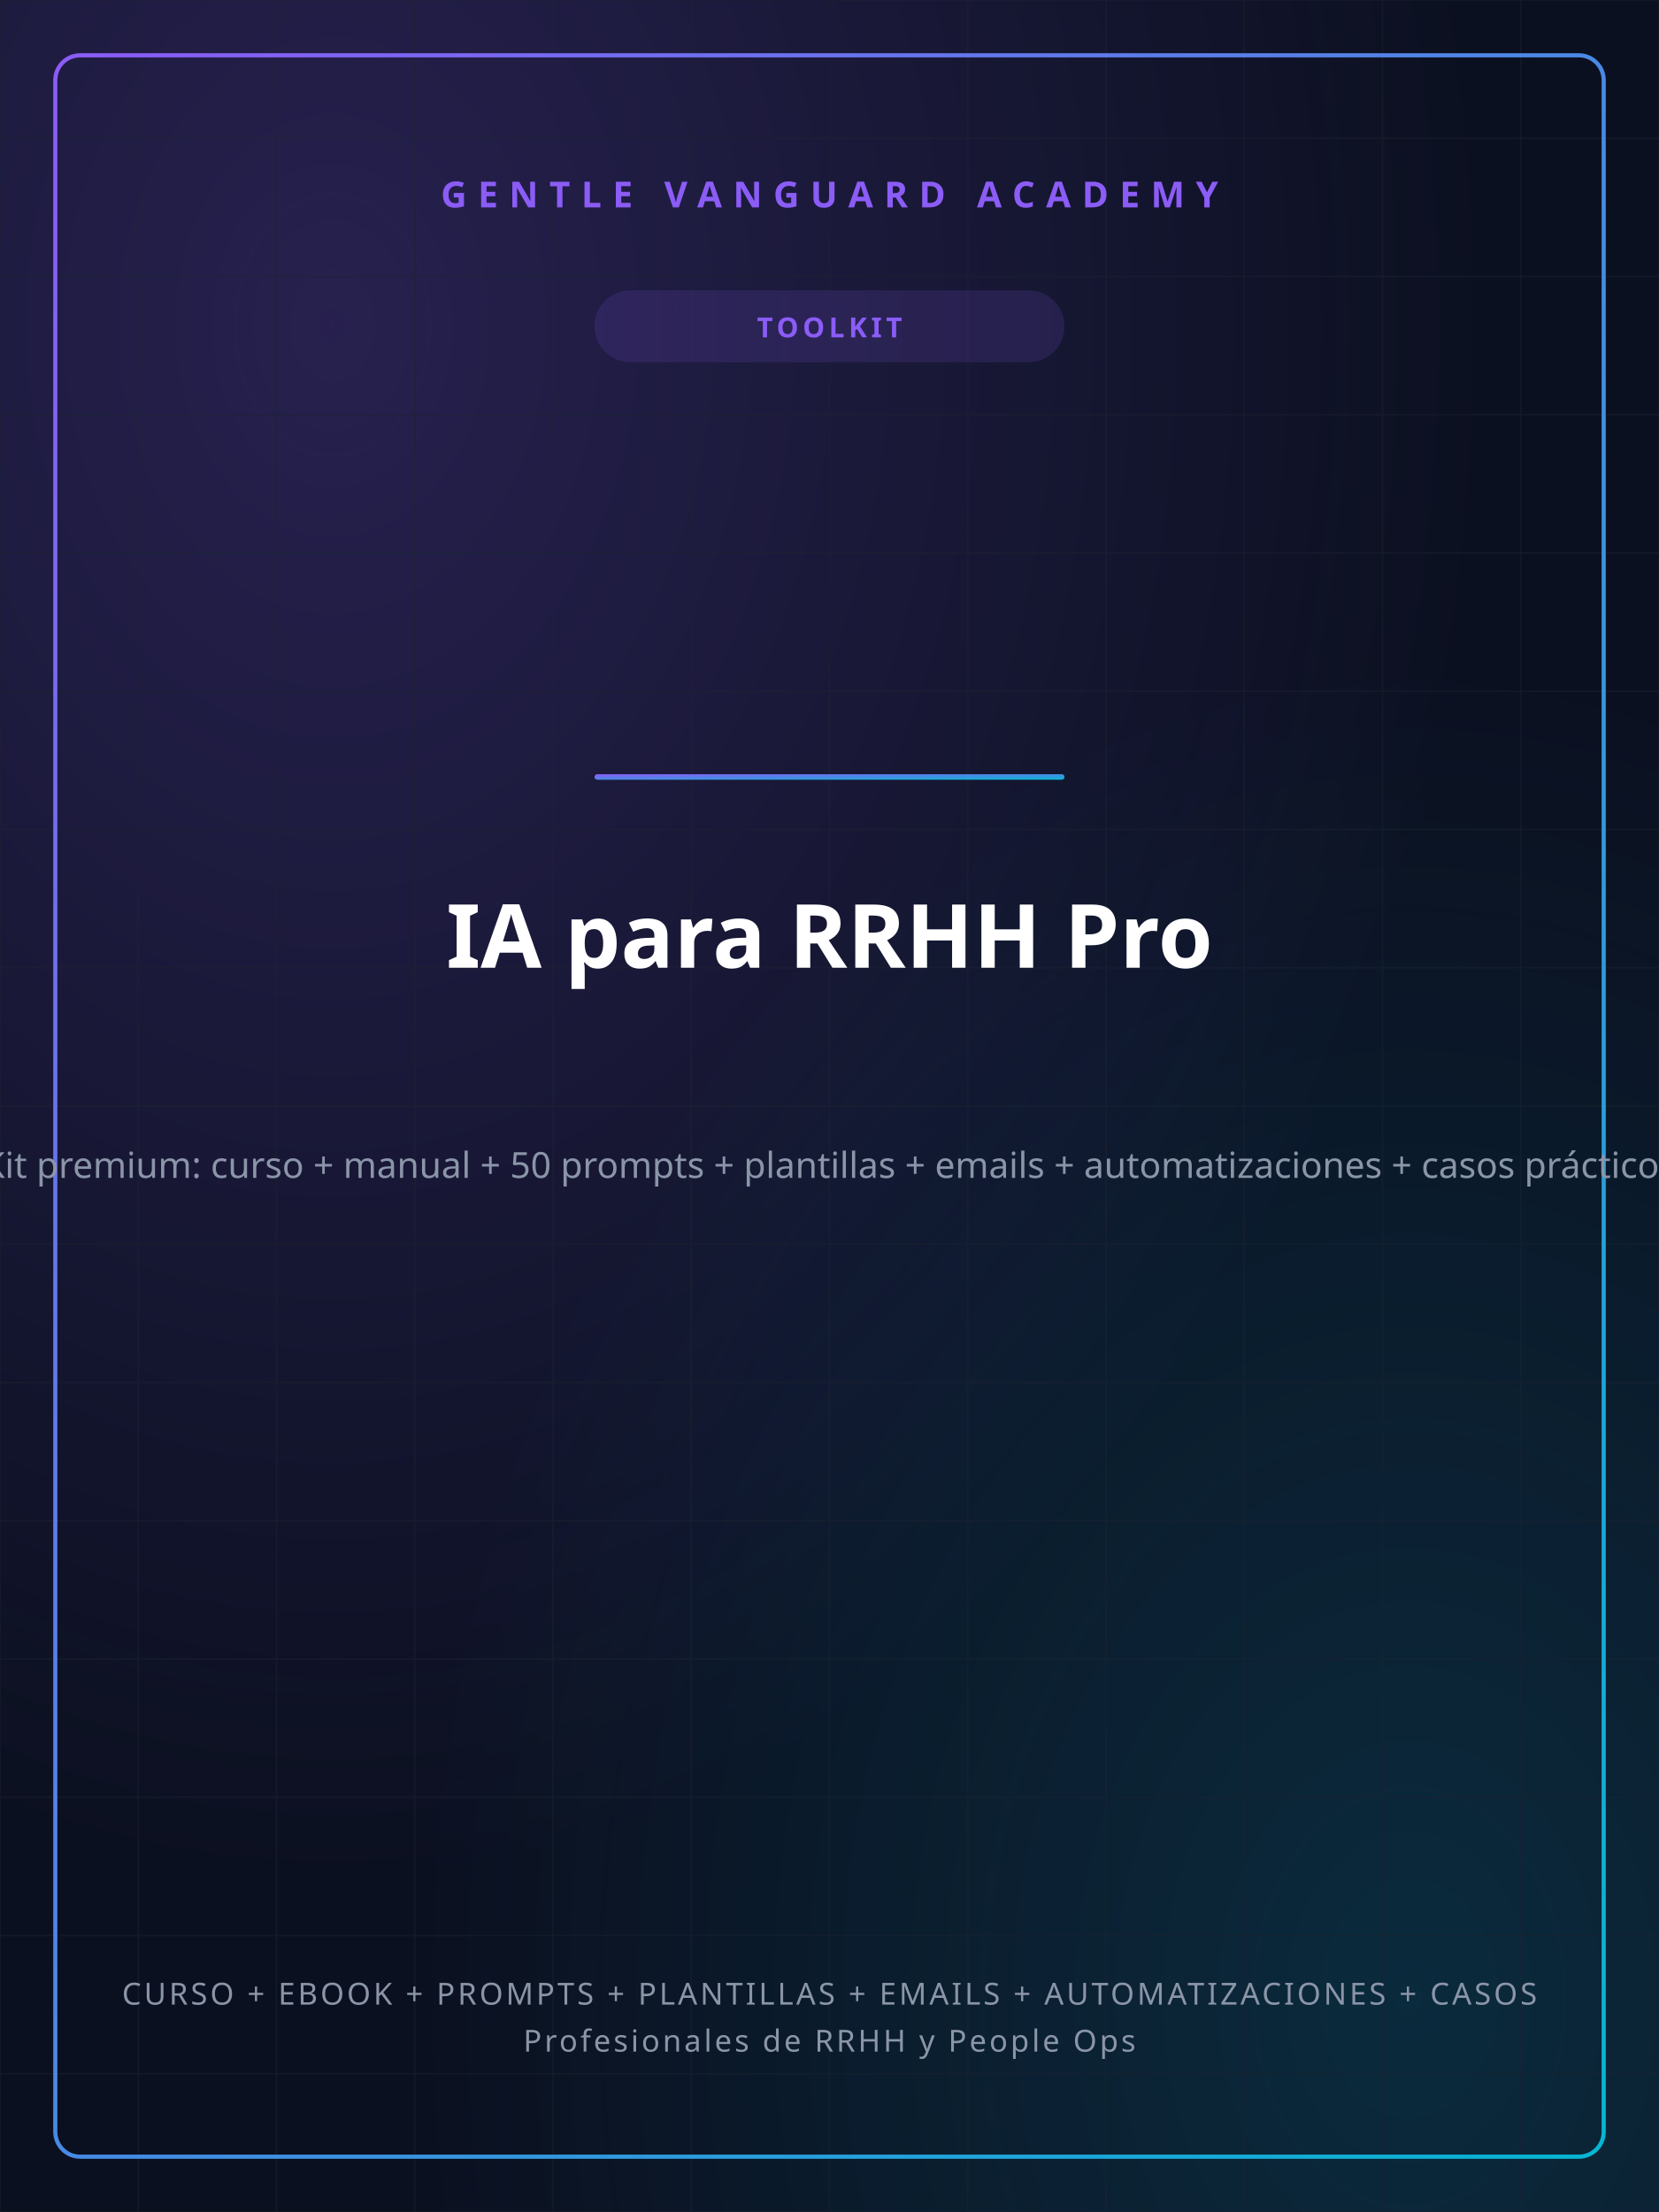
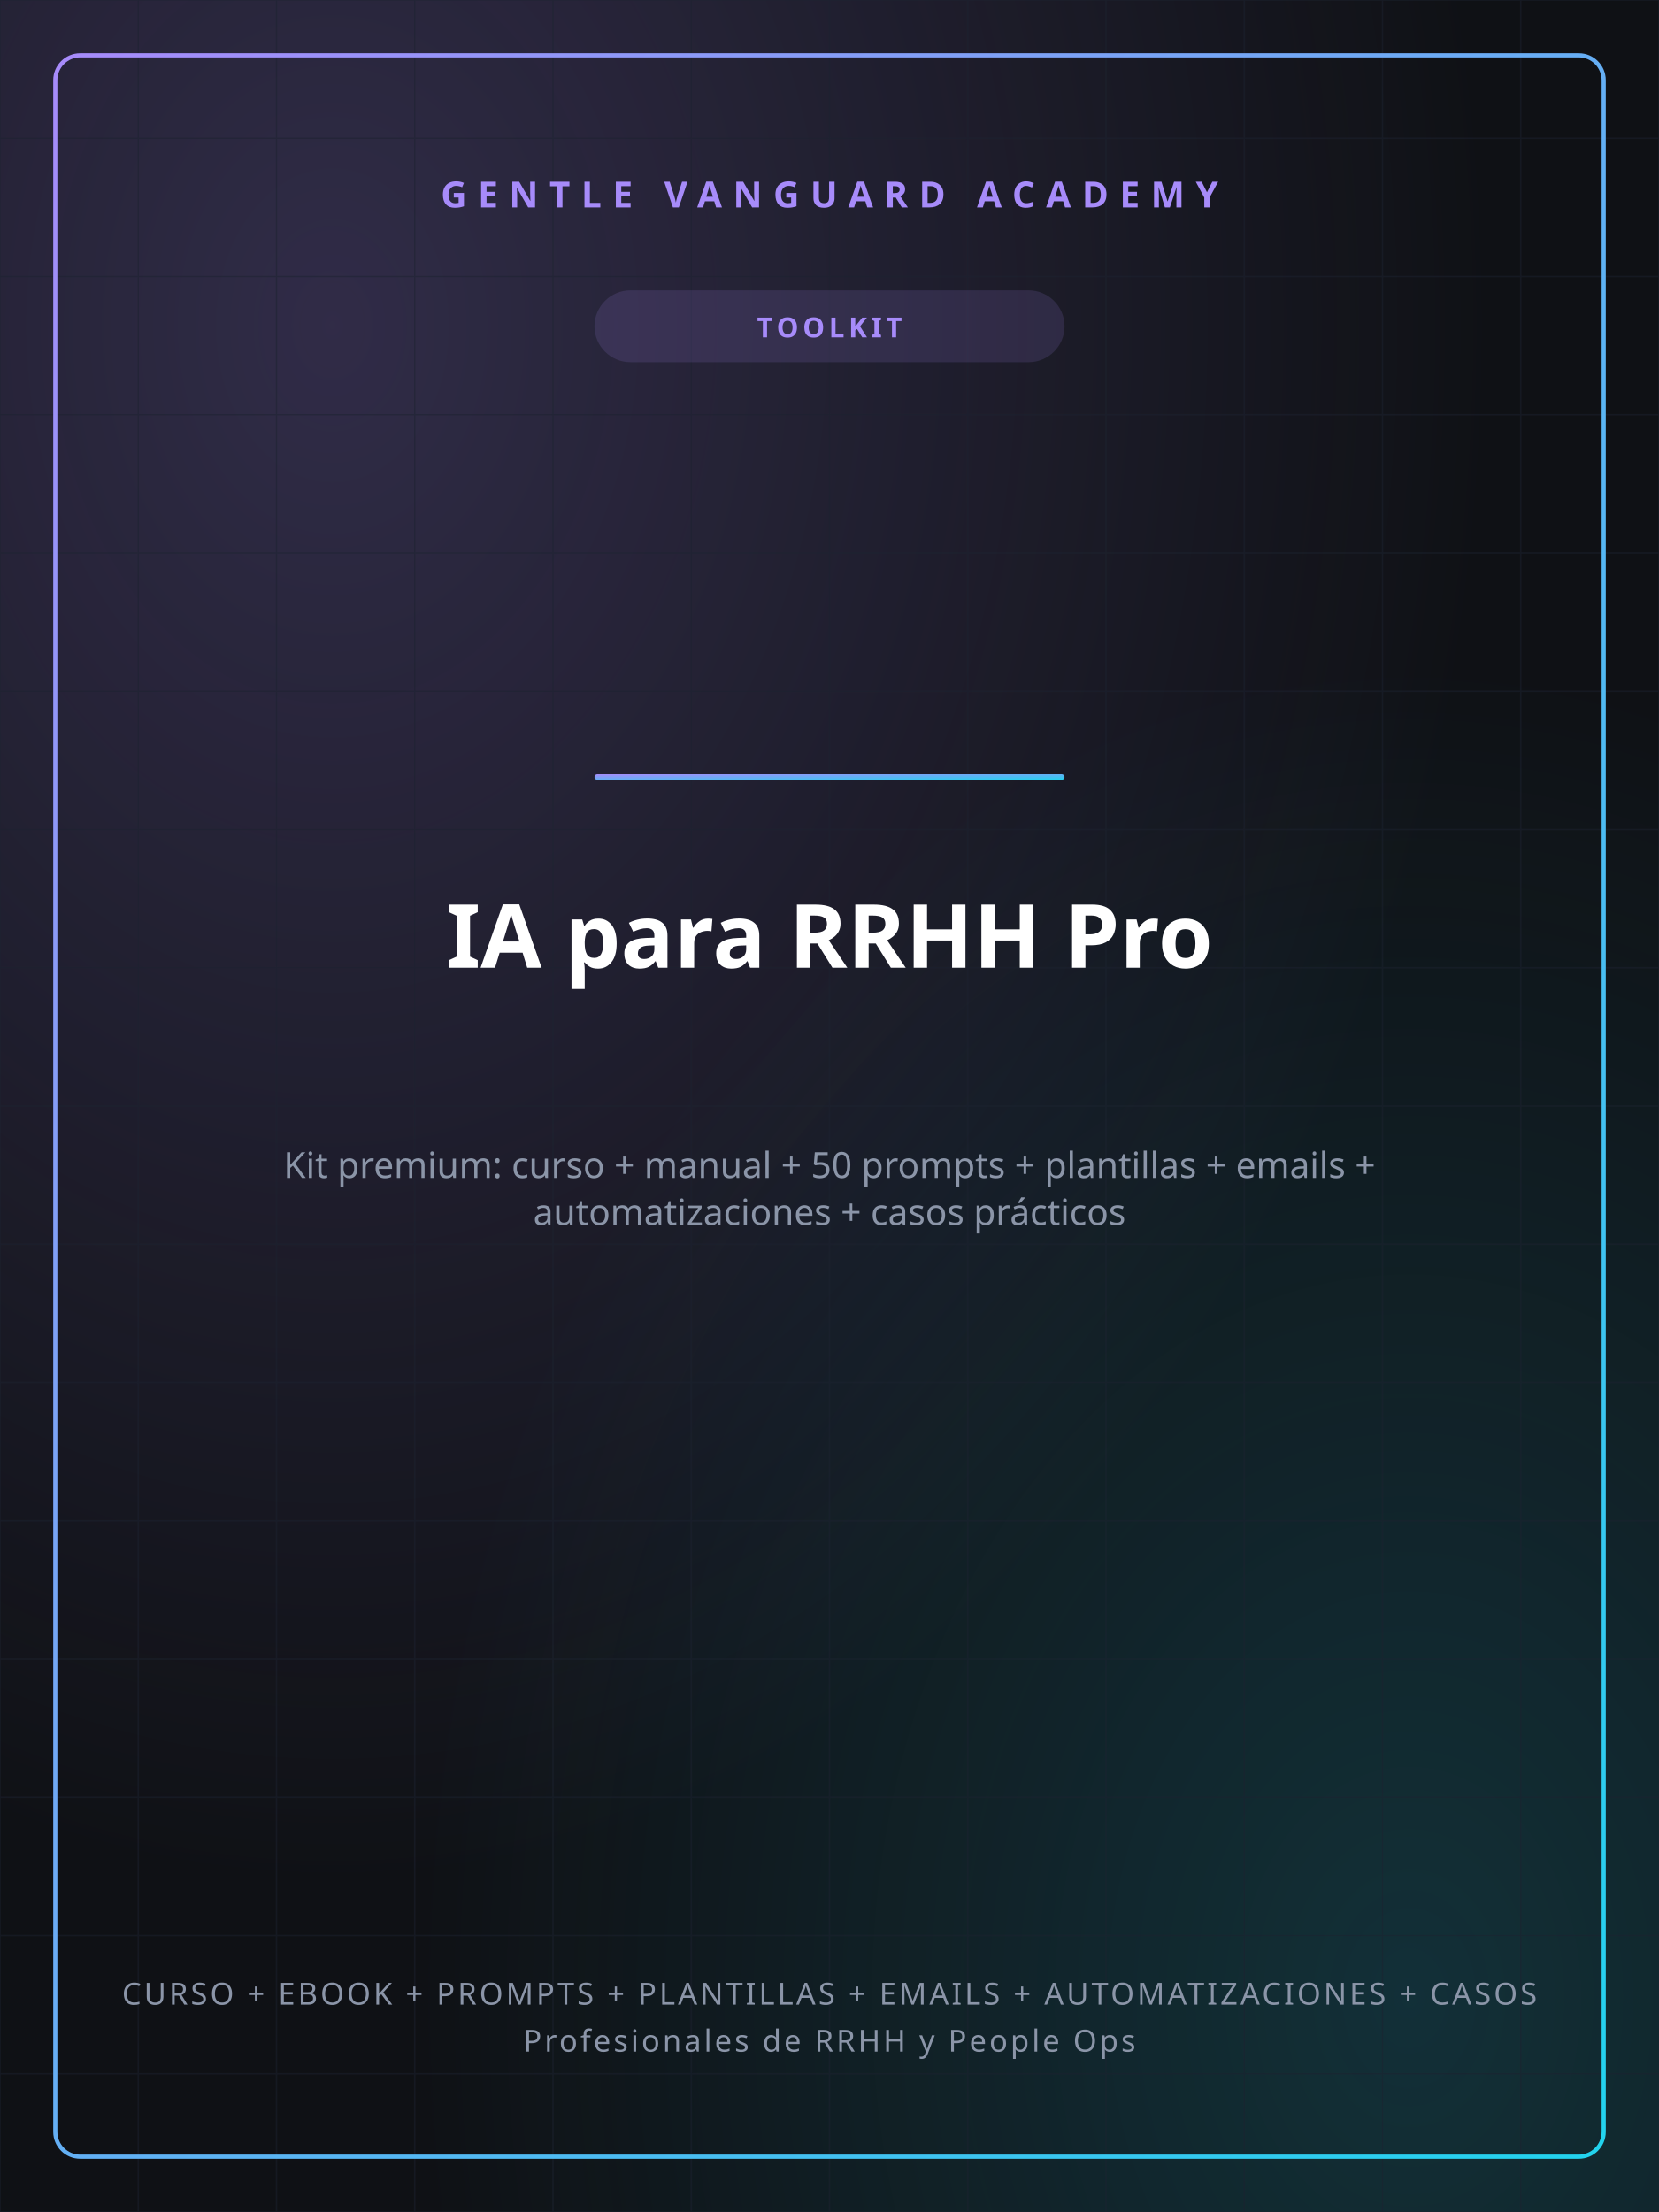
<svg xmlns="http://www.w3.org/2000/svg" width="1200" height="1600" viewBox="0 0 1200 1600">
  <defs>
    <linearGradient id="gvGrad" x1="0" y1="0" x2="1" y2="1">
-       <stop offset="0%" stop-color="#8B5CF6" />
-       <stop offset="100%" stop-color="#06B6D4" />
+       <stop offset="0%" stop-color="#A78BFA" />
+       <stop offset="100%" stop-color="#22D3EE" />
    </linearGradient>
    <radialGradient id="glowA" cx="0.2" cy="0.15" r="0.7">
-       <stop offset="0%" stop-color="#8B5CF6" stop-opacity="0.22" />
-       <stop offset="100%" stop-color="#8B5CF6" stop-opacity="0" />
+       <stop offset="0%" stop-color="#A78BFA" stop-opacity="0.22" />
+       <stop offset="100%" stop-color="#A78BFA" stop-opacity="0" />
    </radialGradient>
    <radialGradient id="glowB" cx="0.85" cy="0.9" r="0.6">
-       <stop offset="0%" stop-color="#06B6D4" stop-opacity="0.16" />
-       <stop offset="100%" stop-color="#06B6D4" stop-opacity="0" />
+       <stop offset="0%" stop-color="#22D3EE" stop-opacity="0.16" />
+       <stop offset="100%" stop-color="#22D3EE" stop-opacity="0" />
    </radialGradient>
  </defs>
-   <rect width="1200" height="1600" fill="#0B1020" />
+   <rect width="1200" height="1600" fill="#0F1115" />
  <rect width="1200" height="1600" fill="url(#glowA)" />
  <rect width="1200" height="1600" fill="url(#glowB)" />
  <g stroke="#1c2230" stroke-width="1" opacity="0.5">
    <line x1="0" y1="0" x2="0" y2="1600" />
    <line x1="100" y1="0" x2="100" y2="1600" />
    <line x1="200" y1="0" x2="200" y2="1600" />
    <line x1="300" y1="0" x2="300" y2="1600" />
    <line x1="400" y1="0" x2="400" y2="1600" />
    <line x1="500" y1="0" x2="500" y2="1600" />
    <line x1="600" y1="0" x2="600" y2="1600" />
    <line x1="700" y1="0" x2="700" y2="1600" />
    <line x1="800" y1="0" x2="800" y2="1600" />
    <line x1="900" y1="0" x2="900" y2="1600" />
    <line x1="1000" y1="0" x2="1000" y2="1600" />
    <line x1="1100" y1="0" x2="1100" y2="1600" />
    <line x1="1200" y1="0" x2="1200" y2="1600" />
    <line x1="0" y1="0" x2="1200" y2="0" />
    <line x1="0" y1="100" x2="1200" y2="100" />
    <line x1="0" y1="200" x2="1200" y2="200" />
    <line x1="0" y1="300" x2="1200" y2="300" />
    <line x1="0" y1="400" x2="1200" y2="400" />
    <line x1="0" y1="500" x2="1200" y2="500" />
    <line x1="0" y1="600" x2="1200" y2="600" />
    <line x1="0" y1="700" x2="1200" y2="700" />
    <line x1="0" y1="800" x2="1200" y2="800" />
    <line x1="0" y1="900" x2="1200" y2="900" />
    <line x1="0" y1="1000" x2="1200" y2="1000" />
    <line x1="0" y1="1100" x2="1200" y2="1100" />
    <line x1="0" y1="1200" x2="1200" y2="1200" />
    <line x1="0" y1="1300" x2="1200" y2="1300" />
    <line x1="0" y1="1400" x2="1200" y2="1400" />
    <line x1="0" y1="1500" x2="1200" y2="1500" />
    <line x1="0" y1="1600" x2="1200" y2="1600" />
  </g>
  <rect x="40" y="40" width="1120" height="1520" fill="none" stroke="url(#gvGrad)" stroke-width="3" rx="18" />
-   <text x="600" y="150" text-anchor="middle" font-family="'Space Grotesk','Segoe UI',sans-serif" font-size="26" font-weight="700" fill="#8B5CF6" letter-spacing="8">GENTLE VANGUARD ACADEMY</text>
-   <rect x="430" y="210" width="340" height="52" rx="26" fill="#8B5CF6" opacity="0.14" />
-   <text x="600" y="244" text-anchor="middle" font-family="'Space Grotesk','Segoe UI',sans-serif" font-size="20" font-weight="700" fill="#8B5CF6" letter-spacing="3">TOOLKIT</text>
+   <text x="600" y="150" text-anchor="middle" font-family="'Space Grotesk','Segoe UI',sans-serif" font-size="26" font-weight="700" fill="#A78BFA" letter-spacing="8">GENTLE VANGUARD ACADEMY</text>
+   <rect x="430" y="210" width="340" height="52" rx="26" fill="#A78BFA" opacity="0.14" />
+   <text x="600" y="244" text-anchor="middle" font-family="'Space Grotesk','Segoe UI',sans-serif" font-size="20" font-weight="700" fill="#A78BFA" letter-spacing="3">TOOLKIT</text>
  <rect x="430" y="560" width="340" height="4" rx="2" fill="url(#gvGrad)" />
  <text x="600" y="700" text-anchor="middle" font-family="'Space Grotesk','Segoe UI',sans-serif" font-size="64" font-weight="800" fill="#ffffff">IA para RRHH Pro</text>
-   <text x="600" y="852" text-anchor="middle" font-family="'Space Grotesk','Segoe UI',sans-serif" font-size="26" font-weight="400" fill="#8b95a8">Kit premium: curso + manual + 50 prompts + plantillas + emails + automatizaciones + casos prácticos</text>
+   <text x="600" y="852" text-anchor="middle" font-family="'Space Grotesk','Segoe UI',sans-serif" font-size="26" font-weight="400" fill="#8b95a8">Kit premium: curso + manual + 50 prompts + plantillas + emails +</text>
+   <text x="600" y="886" text-anchor="middle" font-family="'Space Grotesk','Segoe UI',sans-serif" font-size="26" font-weight="400" fill="#8b95a8">automatizaciones + casos prácticos</text>
  <text x="600" y="1450" text-anchor="middle" font-family="'Space Grotesk','Segoe UI',sans-serif" font-size="22" font-weight="500" fill="#8b95a8" letter-spacing="2">CURSO + EBOOK + PROMPTS + PLANTILLAS + EMAILS + AUTOMATIZACIONES + CASOS</text>
  <text x="600" y="1484" text-anchor="middle" font-family="'Space Grotesk','Segoe UI',sans-serif" font-size="22" font-weight="500" fill="#8b95a8" letter-spacing="2">Profesionales de RRHH y People Ops</text>
</svg>
